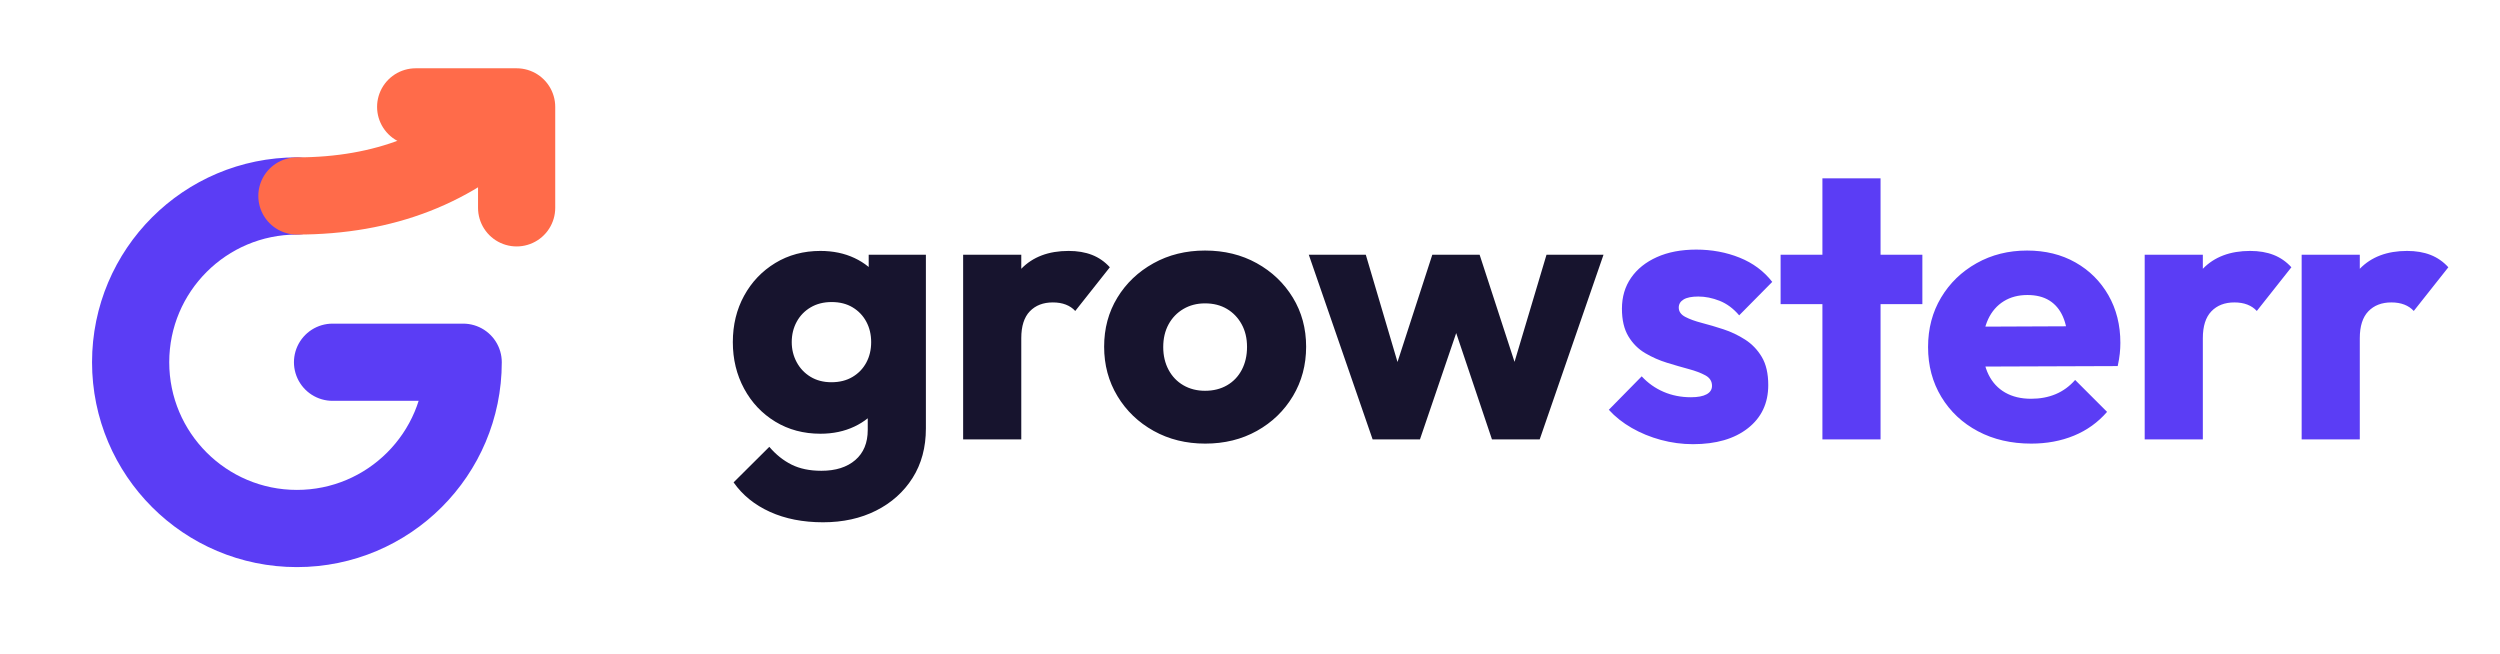
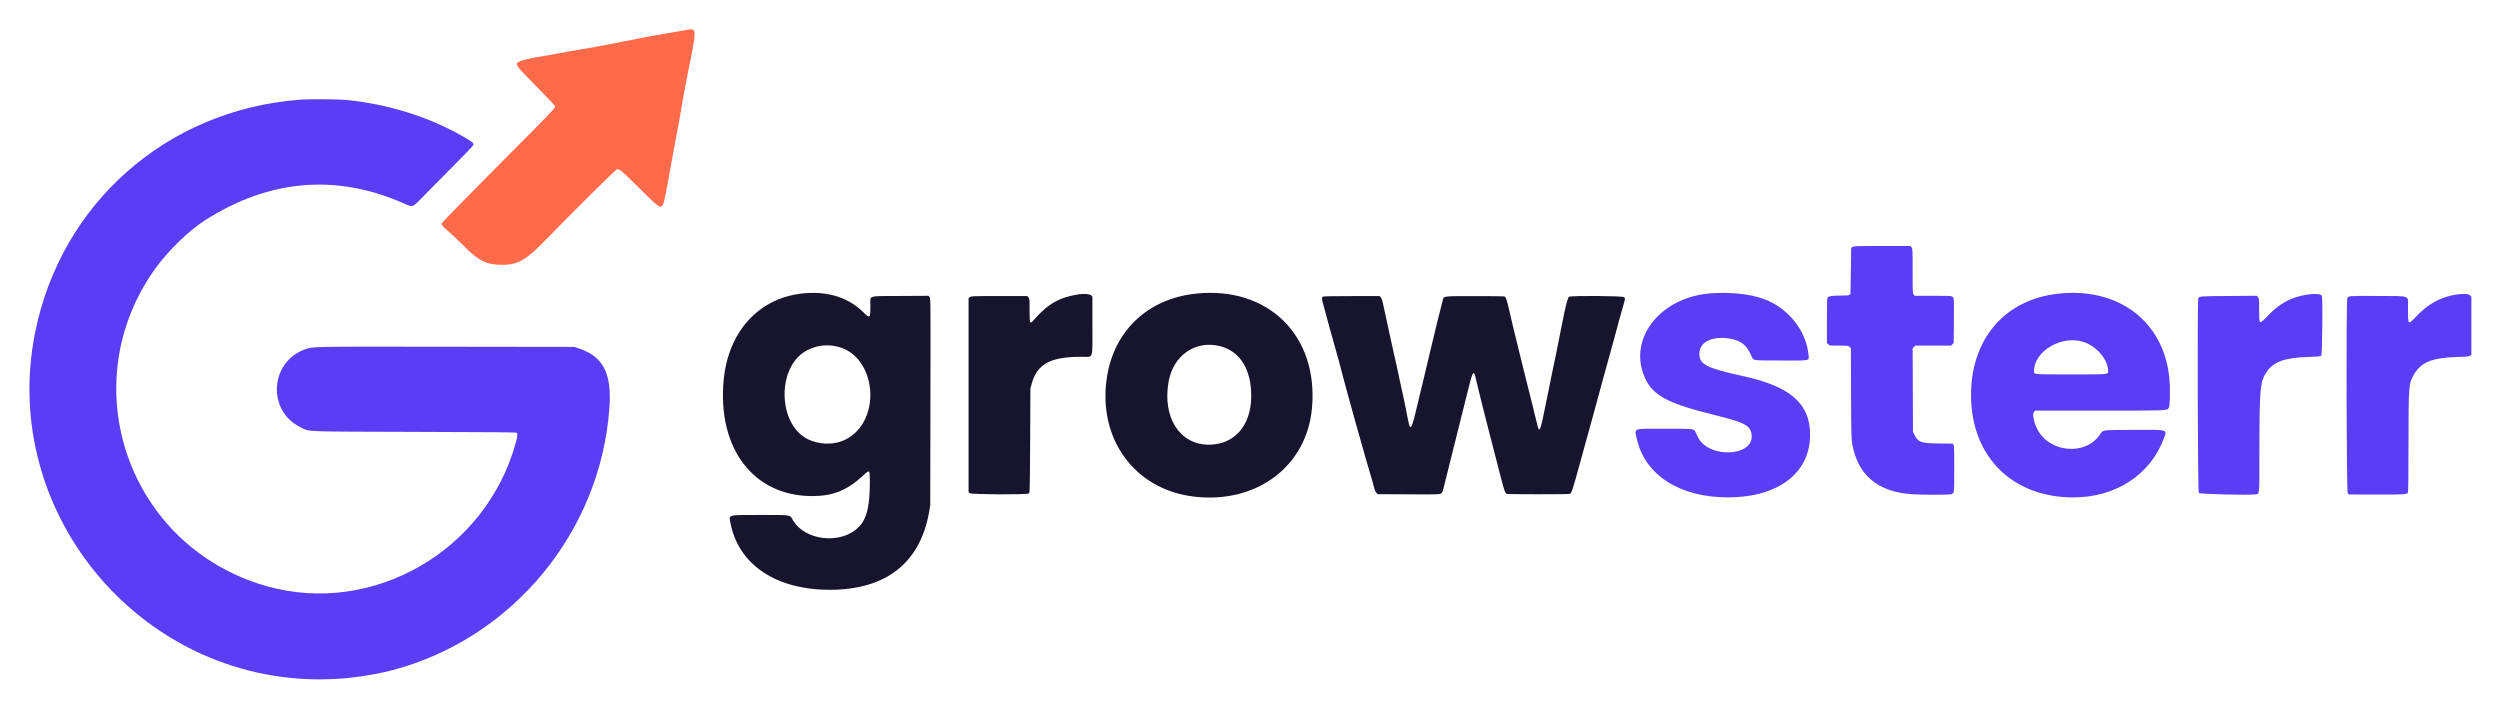
- <svg xmlns="http://www.w3.org/2000/svg" viewBox="0 0 421 110" width="421" height="110">
-   <g transform="translate(4 5)">
-     <g fill="none" stroke-linecap="round" stroke-linejoin="round" stroke-width="13">
-       <path stroke="#5B3DF5" d="M52 56 H74 A28 28 0 1 1 46 28" />
-       <path stroke="#FF6B4A" d="M46 28 Q68 28 82 14" />
-       <path stroke="#FF6B4A" d="M66 13 H83 V30" />
-     </g>
-   </g>
-   <path transform="translate(122.00 74.00) scale(0.064)" fill="#17142E" d="M259.5 218.0Q180.0 218 119.5 190.5Q59.0 163 24.0 113L118.0 19.5Q144.0 50 176.5 66.25Q209.0 82.5 255.0 82.5Q311.5 82.5 344.25 54.25Q377.0 26 377.0 -25V-149L402.5 -255.0L379.5 -361.0V-486.0H530.0V-29Q530.0 46 495.0 101.25Q460.0 156.5 399.0 187.25Q338.0 218 259.5 218.0ZM252.5 -15.0Q186.0 -15 133.75 -46.75Q81.5 -78.5 51.75 -133.5Q22.0 -188.5 22.0 -256Q22.0 -324 51.75 -378.25Q81.5 -432.5 133.75 -464.25Q186.0 -496 252.5 -496.0Q302.5 -496.0 342.25 -477.25Q382.0 -458.5 406.25 -425.25Q430.5 -392.0 434.0 -348V-163Q430.5 -119.5 406.0 -86.0Q381.5 -52.5 341.75 -33.75Q302.0 -15 252.5 -15.0ZM281.5 -150.5Q313.5 -150.5 337.0 -164.5Q360.5 -178.5 373.25 -202.25Q386.0 -226 386.0 -256Q386.0 -286 373.25 -309.75Q360.5 -333.5 337.25 -347.5Q314.0 -361.5 282.0 -361.5Q250.5 -361.5 226.75 -347.5Q203.0 -333.5 190.0 -309.5Q177.0 -285.5 177.0 -256Q177.0 -227.5 190.0 -203.25Q203.0 -179 226.5 -164.75Q250.0 -150.5 281.5 -150.5ZM628.0 0V-486H781.0V0ZM781.0 -266.5 716.5 -316.5Q735.5 -402.0 780.997 -449.0Q826.494 -496.0 905.5 -496.0Q940.5 -496.0 967.25 -485.5Q994.0 -475 1014.0 -453L923.0 -338Q913.0 -349 898.194 -354.75Q883.389 -360.5 864.0 -360.5Q826.0 -360.5 803.5 -337.126Q781.0 -313.752 781.0 -266.5ZM1265.0 11Q1189.5 11.0 1129.25 -22.5Q1069.0 -56 1034.0 -114.0Q999.0 -172 999.0 -244Q999.0 -316 1033.75 -373.0Q1068.5 -430.0 1128.75 -463.5Q1189.0 -497 1264.5 -497.0Q1340.5 -497.0 1400.5 -463.75Q1460.5 -430.5 1495.5 -373.25Q1530.5 -316.0 1530.5 -244.0Q1530.5 -172.0 1495.75 -114.0Q1461.0 -56 1401.0 -22.5Q1341.0 11 1265.0 11ZM1264.5 -128.0Q1297.5 -128.0 1322.5 -142.5Q1347.5 -157.0 1361.25 -183.25Q1375.0 -209.5 1375.0 -243.5Q1375.0 -277.5 1360.75 -303.25Q1346.5 -329.0 1322.0 -343.5Q1297.5 -358.0 1264.5 -358.0Q1232.5 -358.0 1207.5 -343.25Q1182.5 -328.5 1168.5 -302.75Q1154.5 -277.0 1154.5 -243.0Q1154.5 -209.5 1168.5 -183.25Q1182.5 -157.0 1207.5 -142.5Q1232.5 -128.0 1264.5 -128.0ZM1705.5 0.0 1537.5 -486.0H1687.5L1792.0 -132.5L1747.5 -131.5L1862.5 -486.0H1987.0L2102.5 -131.5L2057.5 -132.5L2163.0 -486H2313.0L2145.0 0H2019.5L1906.5 -336.0H1944.5L1830.0 0Z" />
-   <path transform="translate(270.35 74.00) scale(0.064)" fill="#5B3DF5" d="M230.5 12.5Q187.5 12.5 146.0 1.25Q104.5 -10.0 69.25 -30.25Q34.0 -50.5 9.0 -78L95.5 -166.0Q120.0 -139.5 153.0 -125.25Q186.0 -111 225.0 -111Q252.0 -111 266.25 -118.75Q280.5 -126.5 280.5 -141.0Q280.5 -159.0 263.25 -168.5Q246.0 -178 219.0 -185.25Q192.0 -192.5 162.0 -201.75Q132.0 -211 104.75 -227.0Q77.5 -243.0 60.5 -271.25Q43.5 -299.5 43.5 -344.0Q43.5 -390.5 67.5 -425.25Q91.5 -460.0 135.5 -479.75Q179.5 -499.5 239.0 -499.5Q300.5 -499.5 353.25 -478.25Q406.0 -457 439.0 -414.5L352.0 -326.5Q329.0 -353.5 300.5 -364.75Q272.0 -376 244.5 -376.0Q218.5 -376.0 205.75 -368.25Q193.0 -360.5 193.0 -347Q193.0 -331.5 210.0 -322.5Q227.0 -313.5 254.0 -306.5Q281.0 -299.5 310.75 -289.75Q340.5 -280.0 367.5 -262.75Q394.5 -245.5 411.5 -217.0Q428.5 -188.5 428.5 -143.0Q428.5 -71.5 375.0 -29.5Q321.5 12.5 230.5 12.5ZM571.0 0V-687H724.0V0ZM461.0 -356V-486H834.0V-356ZM1120.5 11.0Q1041.5 11.0 980.25 -21.5Q919.0 -54 884.0 -111.75Q849.0 -169.5 849.0 -243Q849.0 -316 883.25 -373.25Q917.5 -430.5 976.75 -463.75Q1036.0 -497 1109.5 -497.0Q1181.5 -497.0 1236.75 -465.75Q1292.0 -434.5 1323.5 -379.5Q1355.0 -324.5 1355.0 -254Q1355.0 -240.5 1353.5 -226.0Q1352.0 -211.5 1348.0 -193L929.0 -191.5V-296.5L1283.0 -298L1217.0 -253.5Q1216.0 -295.5 1203.75 -323.25Q1191.5 -351.0 1168.25 -365.5Q1145.0 -380 1110.5 -380.0Q1074.5 -380.0 1048.0 -363.5Q1021.5 -347.0 1007.25 -316.75Q993.0 -286.5 993.0 -244Q993.0 -201 1008.25 -170.25Q1023.5 -139.5 1052.0 -123.25Q1080.5 -107.0 1120.0 -107Q1156.0 -107 1185.0 -119.25Q1214.0 -131.5 1236.0 -156.5L1320.0 -72.5Q1284.0 -31 1233.0 -10.0Q1182.0 11 1120.5 11.0ZM1419.0 0V-486H1572.0V0ZM1572.0 -266.5 1507.5 -316.5Q1526.5 -402.0 1571.997 -449.0Q1617.494 -496.0 1696.5 -496.0Q1731.5 -496.0 1758.25 -485.5Q1785.0 -475 1805.0 -453L1714.0 -338Q1704.0 -349 1689.194 -354.75Q1674.389 -360.5 1655.0 -360.5Q1617.0 -360.5 1594.5 -337.126Q1572.0 -313.752 1572.0 -266.5ZM1832.0 0V-486H1985.0V0ZM1985.0 -266.5 1920.5 -316.5Q1939.5 -402.0 1984.997 -449.0Q2030.494 -496.0 2109.5 -496.0Q2144.5 -496.0 2171.25 -485.5Q2198.0 -475 2218.0 -453L2127.0 -338Q2117.0 -349 2102.194 -354.75Q2087.389 -360.5 2068.0 -360.5Q2030.0 -360.5 2007.5 -337.126Q1985.0 -313.752 1985.0 -266.5Z" />
+ <svg xmlns="http://www.w3.org/2000/svg" viewBox="141.2 188.2 1173.5 332.5" width="1174" height="333" role="img" aria-label="Growsterr">
+   <path fill="#5B3DF5" d="M281.5 234.85c-62.18 4.93 -111.75 48.7 -123.85 109.4 -17.12 85.98 51.83 166.33 139.47 162.53 3.35 -0.15 6.23 -0.33 6.43 -0.4 0.18 -0.05 1.62 -0.23 3.2 -0.38 4.95 -0.48 13.53 -2.02 18.62 -3.38 56.48 -14.95 97.83 -65 101.9 -123.3 1.12 -16.1 -2.9 -23.9 -14.28 -27.73l-2.12 -0.73 -60.38 -0.08c-65 -0.08 -62.35 -0.12 -66.2 1.25 -16.4 5.95 -17.78 28.7 -2.18 36.48 4.55 2.25 -0.2 2.08 53.68 2.23 36.9 0.1 47.75 0.2 47.98 0.43 0.45 0.45 0.33 1.83 -0.4 4.45 -13.88 50.95 -67.15 81.68 -117.05 67.53 -64.73 -18.38 -91.38 -94.15 -52.35 -148.9 5.88 -8.25 15.85 -17.98 23.4 -22.8 30.12 -19.23 61.6 -21.95 93.2 -8.03 4.67 2.05 3.95 2.33 9.85 -3.75 2.73 -2.78 8.95 -9.1 13.88 -14.03 5.1 -5.12 9.03 -9.25 9.12 -9.6 0.23 -0.88 -0.48 -1.43 -5.3 -4.2 -15.6 -8.93 -34.65 -14.9 -53.88 -16.85 -4.17 -0.43 -18.03 -0.53 -22.75 -0.15zM1010.73 303.97l-0.6 0.48 -0.12 10.73c-0.08 5.88 -0.18 10.73 -0.2 10.75 -0.03 0.03 -0.23 0.23 -0.45 0.43 -0.33 0.33 -1.07 0.4 -4.05 0.4 -4.15 0.03 -5.75 0.25 -6.23 0.9 -0.25 0.35 -0.33 2.68 -0.33 10.9l0 10.48 0.62 0.6c0.6 0.62 0.68 0.62 4.98 0.62 4.17 0 4.4 0.03 5 0.55l0.65 0.58 0.08 21.25c0.08 18.55 0.15 21.55 0.53 23.62 2.6 14.75 11.93 22.65 27.98 23.75 4.78 0.33 17.3 0.33 18.48 0 1.48 -0.43 1.45 -0.28 1.45 -12.1 0 -11.4 -0.03 -11.62 -1.07 -11.65 -0.18 -0.03 -3.1 -0.05 -6.55 -0.08 -8.03 -0.08 -9.4 -0.58 -11.1 -4.17l-0.65 -1.38 -0.08 -19.58 -0.08 -19.55 0.62 -0.62 0.62 -0.62 8.4 0 8.4 0 0.6 -0.62 0.62 -0.6 0.08 -7.7c0.1 -13.73 0.12 -13.25 -0.53 -13.88 -0.58 -0.58 -0.58 -0.58 -9.2 -0.58l-8.65 0 -0.48 -0.6c-0.45 -0.55 -0.48 -1.1 -0.48 -11.03 0 -10.18 -0.03 -10.45 -0.53 -11.1l-0.5 -0.65 -13.35 0c-12.75 0 -13.35 0.03 -13.9 0.48zM943.62 325.77c-22.73 1.93 -37.7 20.5 -30.85 38.27 3.62 9.38 10.35 13.15 33.35 18.82 14.25 3.5 16.9 4.95 17.3 9.43 0.95 10.3 -20.6 10.98 -25.3 0.75 -0.5 -1.05 -1.03 -2.2 -1.2 -2.55 -0.58 -1.18 -1.2 -1.23 -14.48 -1.23 -15.28 -0.03 -14.1 -0.48 -12.85 4.98 3.83 16.82 20.12 27.25 42.65 27.25 23.65 0 38.6 -11.38 38.62 -29.38 0.03 -14.58 -9.18 -22.65 -31.25 -27.5 -17.4 -3.8 -20.73 -5.5 -20.73 -10.53 0.03 -5.2 5.28 -8.15 12.98 -7.3 5.53 0.6 8.8 2.7 10.8 6.95 0.48 1.03 0.95 2.05 1.05 2.23 0.65 1.28 0.53 1.28 13.5 1.28 14.15 0.03 13.18 0.23 12.93 -2.53 -1.07 -11.68 -9.85 -22.48 -21.58 -26.55 -6.45 -2.25 -15.9 -3.15 -24.95 -2.4zM1107.25 325.88c-25.03 2.75 -40.93 21.33 -40.85 47.75 0.08 28.73 19.33 47.88 48.1 47.88 19.8 -0.03 36.05 -10.6 42.38 -27.6 1.65 -4.45 2.5 -4.2 -14.65 -4.1 -15.33 0.08 -13.6 -0.2 -15.62 2.6 -6.85 9.62 -23.53 7.95 -29.08 -2.9 -1.68 -3.25 -2.45 -7.33 -1.55 -8.22l0.53 -0.53 30.48 0c31.93 0 31.43 0.03 32.2 -1.18 0.68 -1.03 0.8 -9.98 0.2 -15.05 -3.05 -26.1 -24.12 -41.73 -52.12 -38.65zm12.12 22.7c6.15 2.12 11.38 8.35 11.38 13.58 0 1.68 0.75 1.6 -17.38 1.6 -18.15 0 -17.38 0.08 -17.38 -1.62 0 -9.4 13.23 -17.05 23.38 -13.55zM1224.48 326.27c-7.6 1.1 -13.23 4.1 -18.9 10.1 -3.95 4.15 -3.95 4.17 -3.95 -3.05 0 -5.2 0 -5.33 -0.58 -5.88l-0.58 -0.58 -13.18 0.1c-13.7 0.08 -13.93 0.1 -14.23 1.23 -0.48 1.65 -0.23 90.73 0.25 91.23 0.45 0.53 23.23 1.1 26.43 0.68 2.15 -0.28 2.02 0.9 2.02 -17.38 0.03 -32.8 0.25 -35.48 3.48 -40.23 3.2 -4.73 8.53 -6.58 19.7 -6.93 4.42 -0.12 5.43 -0.23 5.85 -0.58 0.48 -0.38 0.78 -26.88 0.3 -28.1 -0.33 -0.88 -3.2 -1.12 -6.62 -0.62zM1293.4 326.4c-6.95 1.25 -12.68 4.5 -18.15 10.3 -3.75 3.95 -3.75 3.95 -3.75 -3.85 0 -6.55 1.83 -5.78 -13.78 -5.9 -14 -0.1 -14.3 -0.08 -14.7 1.1 -0.58 1.62 -0.38 90.78 0.2 91.48l0.48 0.6 12.85 0.03c13.6 0.05 14.58 -0.03 14.95 -1.05 0.15 -0.38 0.25 -9.45 0.25 -23.18 0 -26.6 0.1 -27.98 2.53 -32.1 3.4 -5.8 8.65 -7.93 20.43 -8.25 4.75 -0.12 5.4 -0.2 5.95 -0.62l0.6 -0.48 0 -13.62 0 -13.62 -0.62 -0.6c-0.73 -0.75 -3.8 -0.85 -7.23 -0.23z" />
+   <path fill="#FF6B4A" d="M463.75 202.02c-0.62 0.12 -4.78 0.85 -9.25 1.6 -9.22 1.58 -11.18 1.95 -24.5 4.65 -5.03 1.03 -13.08 2.48 -20.75 3.73 -2.4 0.4 -5.15 0.9 -6.12 1.1 -0.95 0.2 -2.83 0.55 -4.12 0.75 -10 1.62 -14.8 2.85 -15.12 3.9 -0.35 1.12 0.35 1.98 9 10.73 4.88 4.93 8.88 9.15 8.88 9.4 0 0.98 -1.18 2.2 -24 25.1 -11.58 11.6 -28.8 29.15 -29.05 29.65 -0.48 0.83 0.08 1.6 2.85 3.9 1.55 1.3 4.67 4.25 6.95 6.55 7.2 7.35 10.88 9.22 18.25 9.25 7.33 0.05 11.28 -2.15 20 -11.12 12.85 -13.2 33.18 -33.38 33.9 -33.62 1.25 -0.45 1.7 -0.08 10.58 8.72 9.35 9.28 9.83 9.62 11.08 7.95 0.48 -0.65 2.1 -8.45 3.33 -16 0.35 -2.12 1.2 -6.8 1.9 -10.38 1.48 -7.7 2.35 -12.43 2.7 -14.5 1.35 -8.18 2.78 -16.07 4.12 -22.62 3.9 -19.2 3.9 -19.62 -0.6 -18.73z" />
+   <path fill="#17142E" d="M517 325.88c-20.08 2.5 -34.05 18.2 -36.12 40.62 -3 32.1 14.1 54.43 41.62 54.38 9.8 -0.03 16.28 -2.65 23.95 -9.73 3.03 -2.8 3.05 -2.8 3.05 3.12 0 11.4 -1.45 17.28 -5.15 21.08 -8.2 8.38 -25.3 6.62 -30.95 -3.18 -1.5 -2.6 -0.45 -2.43 -15.25 -2.43 -15.75 0 -14.88 -0.25 -14.05 3.88 3.83 19.55 21.38 31.28 46.78 31.25 26.2 -0.03 42.3 -12.68 46.43 -36.5l0.55 -3.25 0.08 -48.53c0.1 -47.78 0.08 -48.53 -0.4 -49.12l-0.48 -0.6 -13.2 0.08c-15.83 0.08 -14.1 -0.45 -14.1 4.42 0 6.23 -0.12 6.33 -3.45 3.08 -7.3 -7.12 -17.3 -10.05 -29.3 -8.58zm17.12 24.8c18.6 4.23 21.4 34.85 4 43.65 -5.33 2.68 -12.48 2.55 -18 -0.3 -13.78 -7.12 -14.3 -33.25 -0.83 -41.15 4.48 -2.62 9.6 -3.4 14.83 -2.2zM702.25 325.88c-22.15 2.45 -37.93 17.23 -41.4 38.83 -4.67 29.03 12.8 53.15 40.9 56.43 29.28 3.43 52.75 -14.15 55.28 -41.43 3.18 -34.2 -20.62 -57.58 -54.78 -53.83zm11.6 24.62c9.5 2.43 14.78 10.95 14.68 23.73 -0.1 13.62 -8 22.55 -19.95 22.53 -13.7 -0.05 -21.85 -12.9 -18.82 -29.7 2.23 -12.3 12.68 -19.48 24.1 -16.55zM647.5 326.17c-9.08 1.43 -14.38 4.45 -20.93 11.93 -1.98 2.27 -2.08 2.08 -2.08 -4.48 0 -5 -0.03 -5.35 -0.53 -5.98l-0.5 -0.65 -13.23 0c-12.62 0 -13.23 0.03 -13.78 0.48l-0.6 0.48 0 45.55 0 45.55 0.6 0.48c0.78 0.62 26.8 0.75 27.68 0.12 0.48 -0.35 0.48 -0.98 0.62 -24.83l0.12 -24.45 0.58 -2.12c2.55 -9.35 8.72 -12.75 23.23 -12.75 6 0 5.3 1.9 5.3 -14.62l0 -13.65 -0.62 -0.6c-0.6 -0.62 -3.48 -0.83 -5.88 -0.45zM762.05 327.3c-0.43 0.43 -0.38 1.4 0.18 3.23 0.28 0.88 0.8 2.78 1.15 4.23 0.65 2.55 2.12 7.9 5 18.12 1.38 4.88 1.78 6.33 3.5 13 0.48 1.78 1.2 4.48 1.62 6 0.43 1.5 1.33 4.78 2 7.25 0.68 2.48 1.73 6.25 2.33 8.38 0.62 2.12 1.65 5.78 2.3 8.12 1.43 5.18 3.62 12.75 4.78 16.57 0.48 1.58 1.03 3.62 1.25 4.6 0.28 1.15 0.62 2 1.07 2.45l0.65 0.73 14.5 0.08c13.5 0.08 14.58 0.05 15.2 -0.38 0.75 -0.48 0.75 -0.48 2.62 -8.18 0.68 -2.83 2.93 -11.83 5 -20 2.05 -8.18 4.38 -17.53 5.18 -20.75 2.02 -8.38 2.68 -9.33 3.5 -5.25 0.35 1.75 5.2 21.25 6.68 26.75 1.58 5.93 2.15 8.12 4.98 19.25 1.85 7.15 2.18 8.08 2.9 8.35 0.58 0.23 29.1 0.23 29.65 0 0.8 -0.3 1.33 -1.93 4.93 -15.1 0.25 -0.9 1.15 -4.15 2 -7.25 0.85 -3.1 1.93 -6.98 2.38 -8.62 0.45 -1.65 1.45 -5.25 2.2 -8 1.9 -6.9 4.2 -15.35 4.42 -16.25 0.1 -0.43 0.55 -2.05 1 -3.62 1.95 -7.03 2.38 -8.47 4.03 -14.62 0.98 -3.58 1.98 -7.3 2.23 -8.25 0.28 -0.98 1 -3.55 1.62 -5.75 1.3 -4.65 1.25 -4.25 0.62 -4.88 -0.62 -0.62 -25 -0.8 -25.83 -0.18 -0.48 0.33 -1.25 3 -2.18 7.43 -0.3 1.45 -0.75 3.62 -1 4.88 -0.28 1.23 -0.93 4.6 -1.5 7.5 -0.55 2.88 -1.23 6.25 -1.48 7.5 -1.28 5.9 -1.93 9.15 -4.28 20.8 -3.25 16.25 -3.38 16.53 -4.73 10.83 -0.3 -1.18 -0.98 -4.05 -1.55 -6.38 -0.55 -2.35 -1.23 -5.05 -1.5 -6 -0.45 -1.62 -5.03 -20.1 -7.95 -32.12 -0.7 -2.83 -1.65 -6.9 -2.12 -9.08 -0.93 -4.1 -1.35 -5.25 -2.02 -5.53 -0.23 -0.08 -6.43 -0.15 -13.78 -0.15 -14.8 0 -14.58 -0.03 -15.08 1.55 -0.38 1.25 -5.15 20.58 -6.12 24.95 -0.5 2.12 -1.58 6.68 -2.4 10.12 -0.83 3.43 -1.95 8.1 -2.5 10.38 -4.15 17.6 -4.15 17.6 -5.88 8.5 -0.78 -4.03 -1.65 -8.28 -3 -14.25 -0.2 -0.9 -0.7 -3.25 -1.12 -5.25 -0.4 -2 -0.93 -4.3 -1.12 -5.12 -0.2 -0.83 -0.58 -2.55 -0.88 -3.83 -1.28 -5.78 -1.5 -6.83 -1.98 -9.05 -0.28 -1.3 -1 -4.67 -1.62 -7.5 -0.62 -2.83 -1.33 -6.08 -1.58 -7.25 -0.3 -1.45 -0.62 -2.3 -1 -2.7l-0.55 -0.55 -13.23 0c-9.93 0 -13.28 0.08 -13.5 0.3z" />
</svg>
